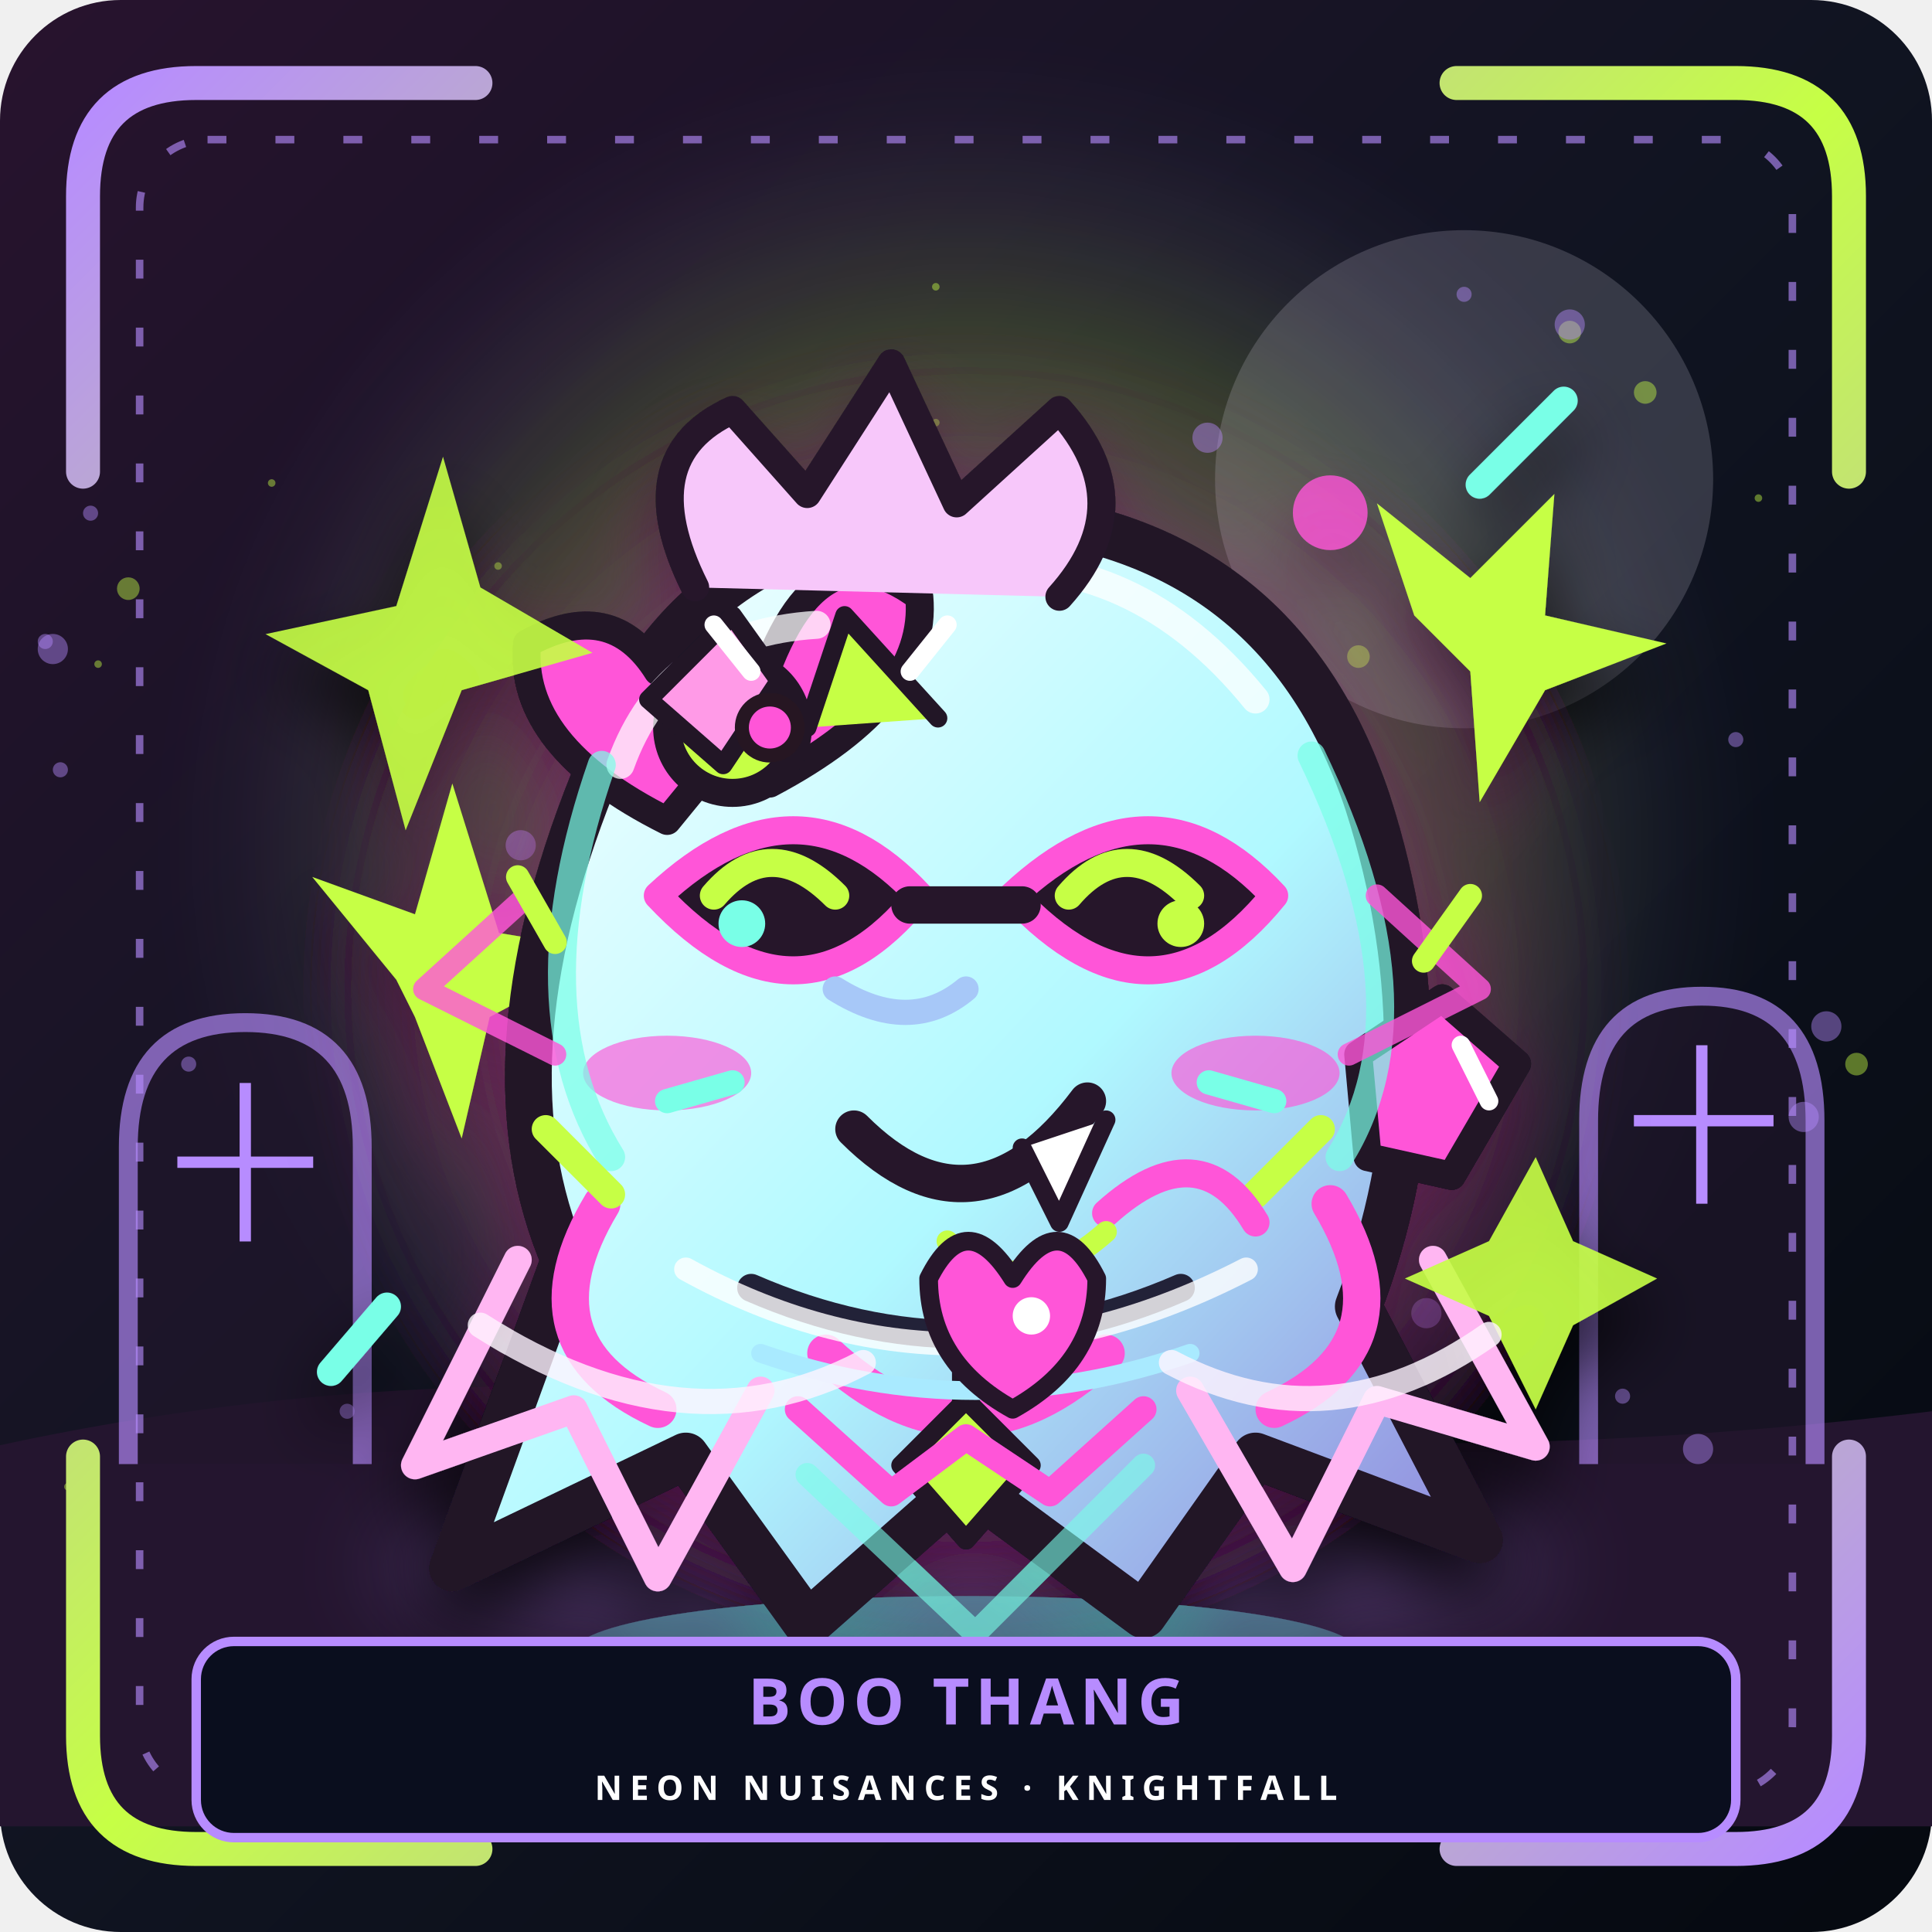
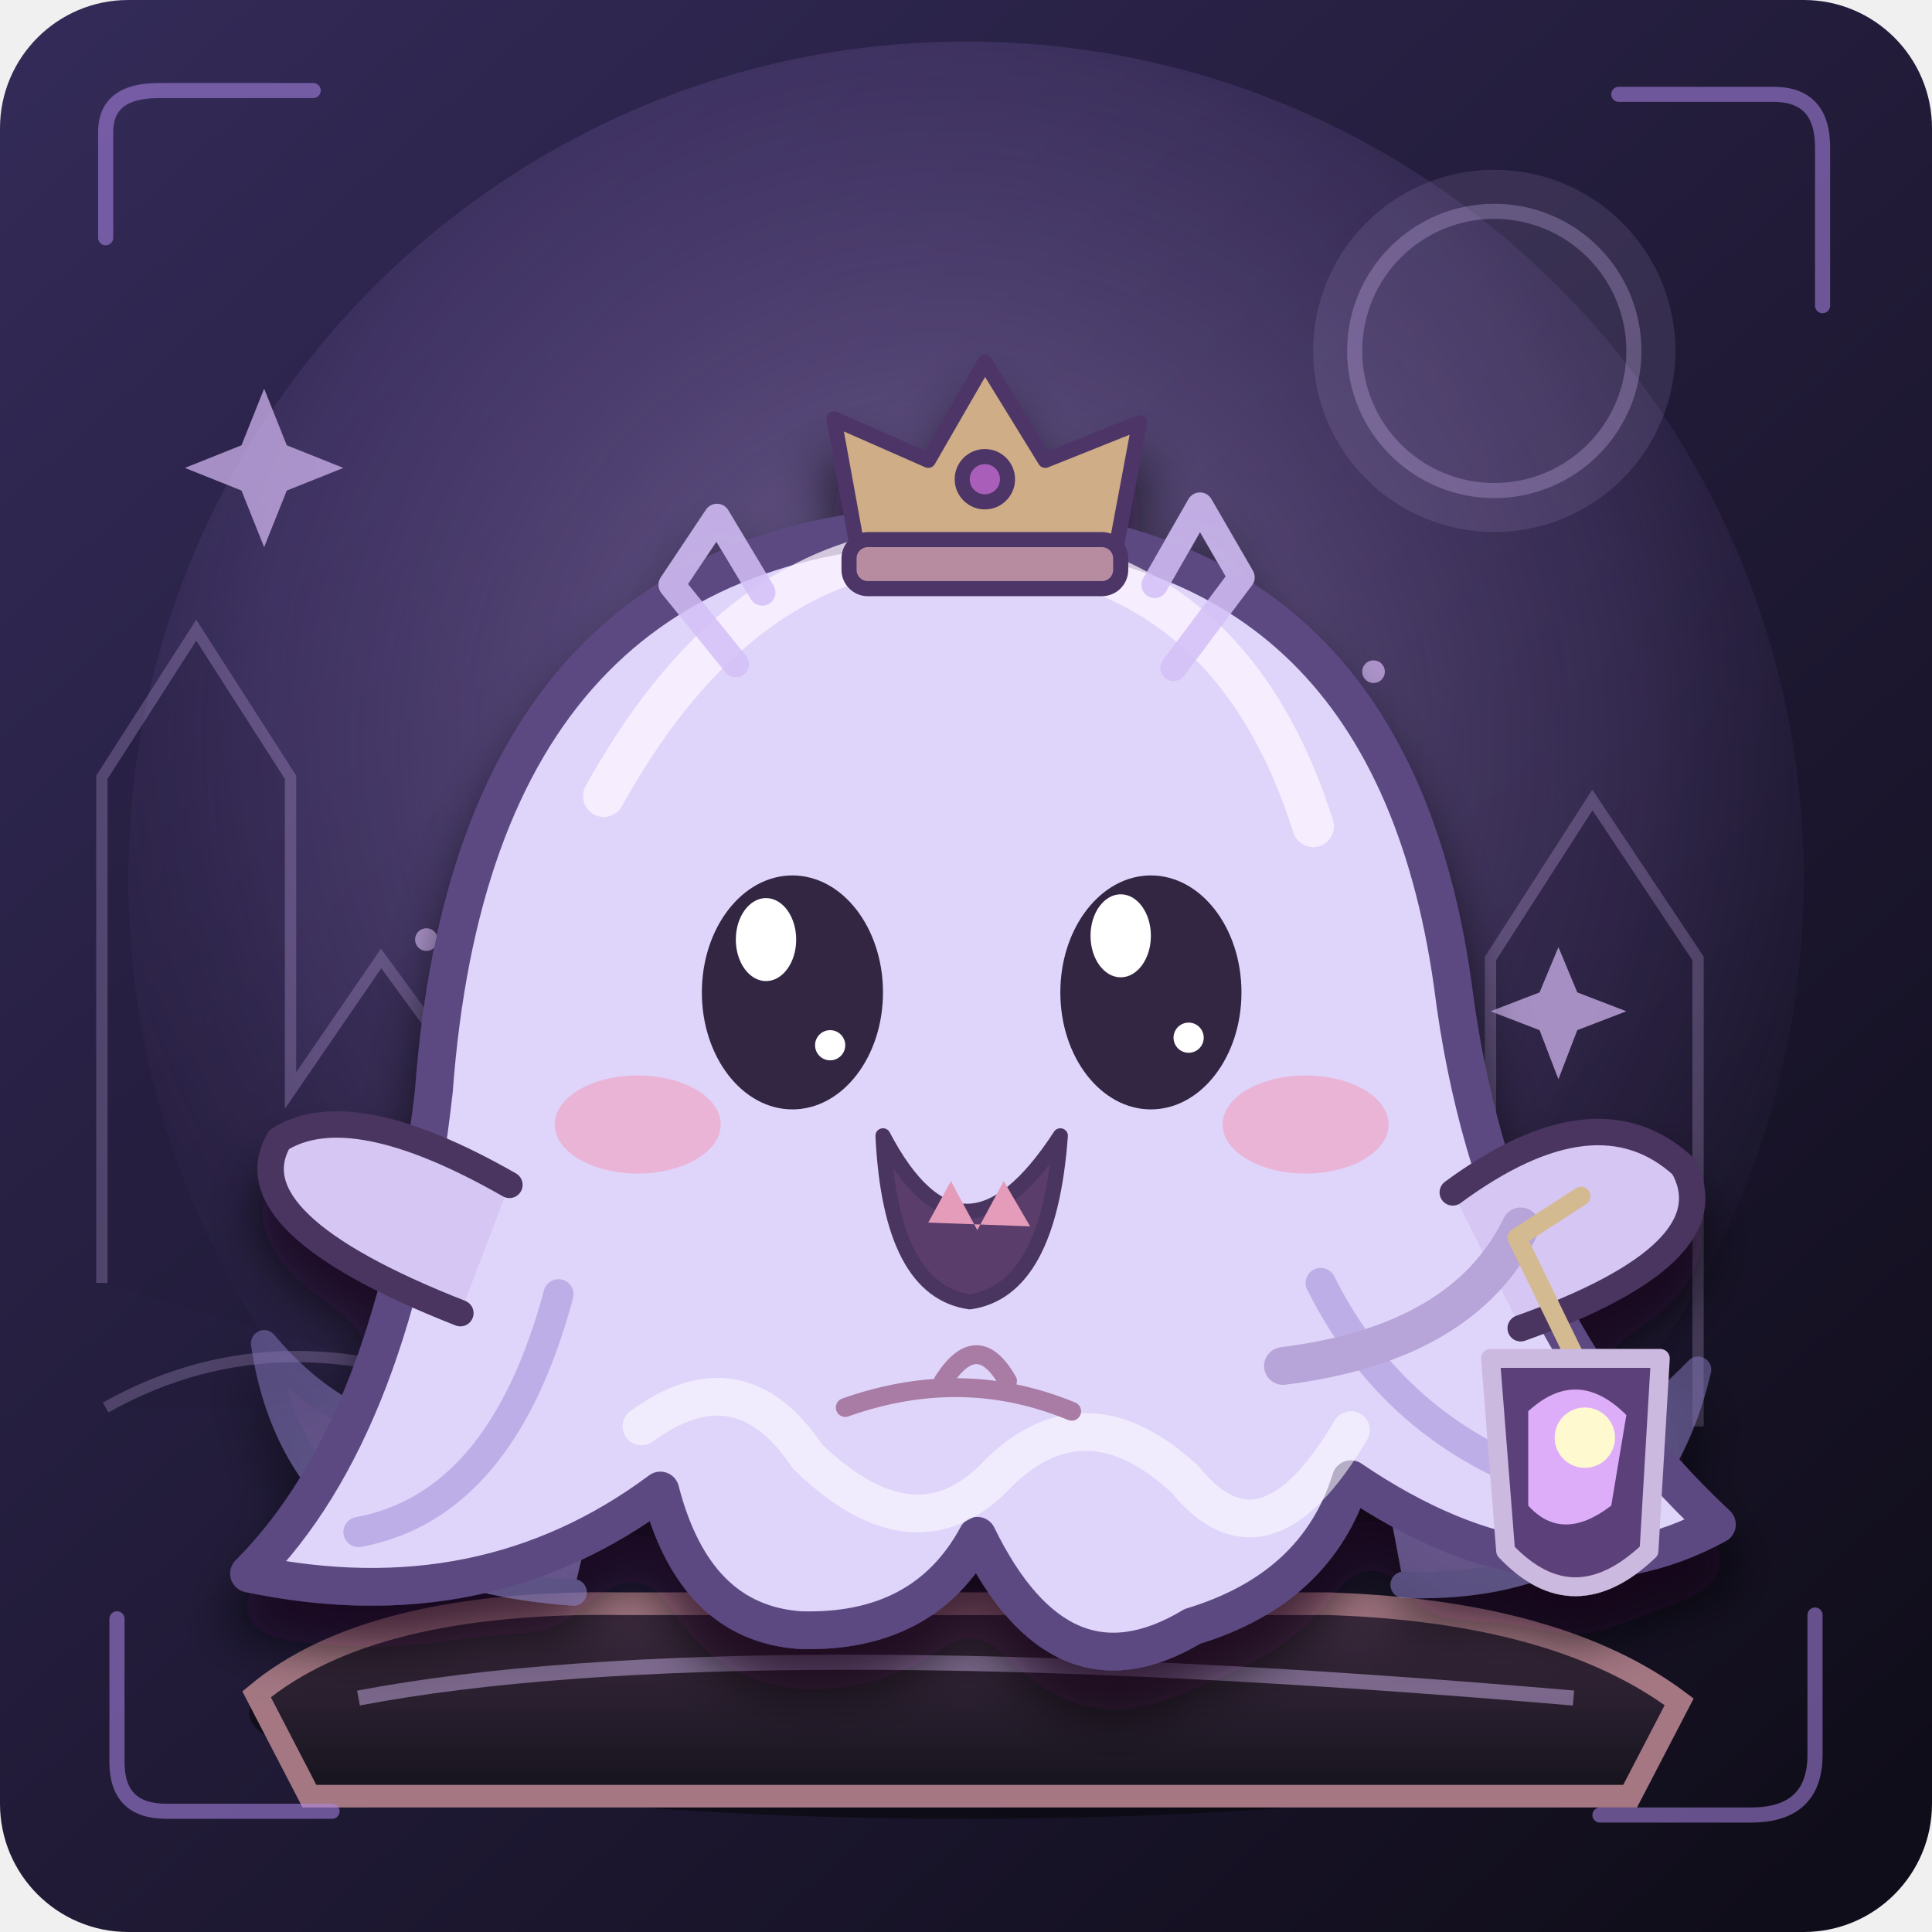
- <svg xmlns="http://www.w3.org/2000/svg" viewBox="0 0 512 512" role="img" aria-labelledby="portraitTitle portraitDesc">
+ <svg xmlns="http://www.w3.org/2000/svg" viewBox="0 0 512 512" role="img" aria-labelledby="boo-thang-title boo-thang-desc">
  <defs>
-     <linearGradient id="sceneBackground" x2="1" y2="1">
-       <stop stop-color="#28132e" />
-       <stop offset=".5" stop-color="#101421" />
-       <stop offset="1" stop-color="#050910" />
+     <linearGradient id="boo-thang-sky" x1="0" y1="0" x2=".9" y2="1">
+       <stop stop-color="#342b59" />
+       <stop offset=".56" stop-color="#201a36" />
+       <stop offset="1" stop-color="#100d1a" />
    </linearGradient>
-     <radialGradient id="sceneAura">
-       <stop stop-color="#b78cff" stop-opacity=".46" />
-       <stop offset=".65" stop-color="#c6ff45" stop-opacity=".19" />
-       <stop offset="1" stop-color="#b78cff" stop-opacity="0" />
+     <radialGradient id="boo-thang-aura" cx=".49" cy=".42" r=".63">
+       <stop stop-color="#d4b9f3" stop-opacity=".43" />
+       <stop offset=".65" stop-color="#ac87e7" stop-opacity=".15" />
+       <stop offset="1" stop-color="#201a36" stop-opacity="0" />
    </radialGradient>
-     <linearGradient id="neonTrim" x2="1" y2="1">
-       <stop stop-color="#b78cff" />
-       <stop offset=".5" stop-color="#c6ff45" />
-       <stop offset="1" stop-color="#b78cff" />
+     <linearGradient id="boo-thang-ground" x1="0" y1="0" x2="0" y2="1">
+       <stop stop-color="#3e2b40" />
+       <stop offset="1" stop-color="#15131d" />
    </linearGradient>
-     <filter id="sceneGlow">
-       <feGaussianBlur stdDeviation="12" />
-     </filter>
-     <filter id="characterDepth">
-       <feDropShadow dx="0" dy="10" stdDeviation="9" flood-color="#000" flood-opacity=".8" />
+     <filter id="boo-thang-shadow" x="-35%" y="-40%" width="170%" height="180%">
+       <feDropShadow dx="0" dy="11" stdDeviation="7" flood-color="#090710" flood-opacity=".7" />
    </filter>
  </defs>
-   <rect width="512" height="512" rx="32" fill="url(#sceneBackground)" />
-   <circle cx="256" cy="224" r="205" fill="url(#sceneAura)" filter="url(#sceneGlow)" />
-   <g style="color:#b78cff">
-     <circle cx="388" cy="127" r="66" fill="#f3eeff" opacity=".17" />
-     <path d="M0 383q120-26 246-9t266 0v110H0Z" fill="#24152f" />
-     <path d="M34 388v-84q0-33 31-33t31 33v84m325 0v-91q0-33 30-33t30 33v91" stroke="currentColor" stroke-width="5" fill="#21152b" opacity=".65" />
-     <path d="M65 287v42m-18-21h36m368-31v42m-18-22h37" stroke="currentColor" stroke-width="3" />
+   <rect x="0" y="0" width="512" height="512" rx="34" fill="url(#boo-thang-sky)" />
+   <circle cx="256" cy="233" r="222" fill="url(#boo-thang-aura)" />
+   <circle cx="396" cy="93" r="48" fill="#d4b9f3" opacity=".12" />
+   <circle cx="396" cy="93" r="37" fill="none" stroke="#d4b9f3" opacity=".28" stroke-width="4" />
+   <path d="M27 340V206l25-39 25 39v83l24-35 19 26v87m275-18v-95l27-42 28 42v124m-422-5q48-27 106 0" fill="#201a36" stroke="#d4b9f3" stroke-width="3" opacity=".24" />
+   <g fill="#d4b9f3" opacity=".72">
+     <path d="m70 103 6 15 15 6-15 6-6 15-6-15-15-6 15-6zm343 148 5 12 13 5-13 5-5 13-5-13-13-5 13-5z" />
+     <circle cx="364" cy="178" r="3" />
+     <circle cx="113" cy="249" r="3" />
+     <circle cx="402" cy="338" r="4" />
  </g>
-   <circle cx="226" cy="206" r="1" fill="#c6ff45" opacity=".44" />
-   <circle cx="92" cy="374" r="2" fill="#b78cff" opacity=".44" />
-   <circle cx="34" cy="156" r="3" fill="#c6ff45" opacity=".44" />
-   <circle cx="376" cy="276" r="4" fill="#b78cff" opacity=".44" />
-   <circle cx="72" cy="128" r="1" fill="#c6ff45" opacity=".44" />
-   <circle cx="388" cy="78" r="2" fill="#b78cff" opacity=".44" />
-   <circle cx="220" cy="168" r="3" fill="#c6ff45" opacity=".44" />
-   <circle cx="478" cy="296" r="4" fill="#b78cff" opacity=".44" />
-   <circle cx="18" cy="394" r="1" fill="#c6ff45" opacity=".44" />
-   <circle cx="24" cy="136" r="2" fill="#b78cff" opacity=".44" />
-   <circle cx="166" cy="326" r="3" fill="#c6ff45" opacity=".44" />
-   <circle cx="484" cy="272" r="4" fill="#b78cff" opacity=".44" />
-   <circle cx="132" cy="150" r="1" fill="#c6ff45" opacity=".44" />
-   <circle cx="12" cy="170" r="2" fill="#b78cff" opacity=".44" />
-   <circle cx="416" cy="88" r="3" fill="#c6ff45" opacity=".44" />
-   <circle cx="14" cy="172" r="4" fill="#b78cff" opacity=".44" />
-   <circle cx="248" cy="76" r="1" fill="#c6ff45" opacity=".44" />
-   <circle cx="340" cy="260" r="2" fill="#b78cff" opacity=".44" />
-   <circle cx="436" cy="104" r="3" fill="#c6ff45" opacity=".44" />
-   <circle cx="378" cy="348" r="4" fill="#b78cff" opacity=".44" />
-   <circle cx="248" cy="112" r="1" fill="#c6ff45" opacity=".44" />
-   <circle cx="16" cy="204" r="2" fill="#b78cff" opacity=".44" />
-   <circle cx="360" cy="174" r="3" fill="#c6ff45" opacity=".44" />
-   <circle cx="450" cy="384" r="4" fill="#b78cff" opacity=".44" />
-   <circle cx="298" cy="396" r="1" fill="#c6ff45" opacity=".44" />
-   <circle cx="430" cy="370" r="2" fill="#b78cff" opacity=".44" />
-   <circle cx="258" cy="302" r="3" fill="#c6ff45" opacity=".44" />
-   <circle cx="320" cy="116" r="4" fill="#b78cff" opacity=".44" />
-   <circle cx="466" cy="132" r="1" fill="#c6ff45" opacity=".44" />
-   <circle cx="460" cy="196" r="2" fill="#b78cff" opacity=".44" />
-   <circle cx="492" cy="282" r="3" fill="#c6ff45" opacity=".44" />
-   <circle cx="138" cy="224" r="4" fill="#b78cff" opacity=".44" />
-   <circle cx="26" cy="176" r="1" fill="#c6ff45" opacity=".44" />
-   <circle cx="50" cy="282" r="2" fill="#b78cff" opacity=".44" />
-   <circle cx="288" cy="322" r="3" fill="#c6ff45" opacity=".44" />
-   <circle cx="416" cy="86" r="4" fill="#b78cff" opacity=".44" />
-   <ellipse cx="256" cy="415" rx="155" ry="25" fill="#b78cff" opacity=".24" filter="url(#sceneGlow)" />
-   <g filter="url(#characterDepth)">
-     <svg x="58" y="74" width="396" height="396" data-starborn-ready="1" viewBox="0 0 160 160" role="img" aria-labelledby="title desc">
-       <defs>
-         <radialGradient id="aura">
-           <stop stop-color="#ff55d8" stop-opacity=".38" />
-           <stop offset="1" stop-color="#ff55d8" stop-opacity="0" />
-         </radialGradient>
-         <linearGradient id="sheet" x1="0" x2="1" y2="1">
-           <stop stop-color="#ffffff" />
-           <stop offset=".55" stop-color="#b0f9ff" />
-           <stop offset="1" stop-color="#8e80da" />
-         </linearGradient>
-       </defs>
-       <circle cx="80" cy="76" r="72" fill="url(#aura)" />
-       <ellipse cx="80" cy="147" rx="42" ry="6" fill="#79faff" opacity=".26" />
-       <g id="boo-figure" stroke-linecap="round" stroke-linejoin="round">
-         <path d="m19 75-9-11 11 4 4-14 5 16 12 2-13 7-3 13-5-13ZM128 36l-4-12 10 8 9-9-1 13 13 3-13 5-7 12-1-14Z" fill="#c6ff45" />
-         <path d="M37 105Q28 84 40 54Q49 26 80 25Q113 26 123 56Q132 84 122 110L135 135 111 126 99 143 80 129 63 144 50 126 25 138Z" fill="url(#sheet)" stroke="#201327" stroke-width="5" />
-         <path d="M41 99Q32 114 47 121M119 99q9 15-6 22" fill="none" stroke="#ff55d8" stroke-width="4" />
-         <path d="M47 42Q42 34 33 39Q32 50 48 58L57 47Z M57 47Q63 25 75 34Q76 45 59 54Z" fill="#ff55d8" stroke="#201327" stroke-width="3" />
-         <circle cx="55" cy="48" r="7" fill="#c6ff45" stroke="#201327" stroke-width="3" />
-         <path d="M47 66q15-14 28 0Q62 82 47 66M85 66q15-14 28 0Q100 82 85 66" fill="#251529" stroke="#ff55d8" stroke-width="3" />
-         <path d="M53 66q6-7 13 0M91 66q6-7 13 0" stroke="#c6ff45" stroke-width="3" fill="none" />
-         <path d="M74 67h12" stroke="#251529" stroke-width="4" />
-         <path d="M68 91q13 13 25-3" stroke="#251529" stroke-width="4" fill="none" />
-         <path d="m86 93 4 8 5-11" fill="#fff" stroke="#251529" stroke-width="2" />
-         <ellipse cx="48" cy="85" rx="9" ry="4" fill="#ff55d8" opacity=".65" />
-         <ellipse cx="111" cy="85" rx="9" ry="4" fill="#ff55d8" opacity=".65" />
-         <path d="M57 108Q80 118 103 108" fill="none" stroke="#242037" stroke-width="3" />
-         <path d="M65 115q15 14 30 0" stroke="#ff55d8" stroke-width="4" fill="none" />
-         <path d="M80 111v17" stroke="#201327" stroke-width="3" />
-         <path d="m73 127 7-7 7 7-7 8Z" fill="#c6ff45" stroke="#201327" stroke-width="2" />
-         <path d="m122 83 9-6 8 7-7 12-9-2Z" fill="#ff55d8" stroke="#201327" stroke-width="3" />
-         <path d="m133 82 3 6" stroke="#fff" stroke-width="2" />
-         <g id="premium-character-details" stroke-linecap="round" stroke-linejoin="round">
-           <path d="M43 52q5-14 21-15m16-6q18-2 31 14" fill="none" stroke="#ffffff" stroke-opacity=".74" stroke-width="3" />
-           <path d="m46 45 9-9 5 7-6 9Z" fill="#ff9ae7" stroke="#201327" stroke-width="2" />
-           <path d="M41 52q-9 26 1 42" fill="none" stroke="#79ffe7" stroke-width="3" opacity=".7" />
-           <path d="M117 51q13 27 3 43" fill="none" stroke="#79ffe7" stroke-width="3" opacity=".7" />
-           <path d="m32 105-11 22 17-6 9 18 11-20m72-14 11 20-17-5-9 18-11-19" fill="none" stroke="#ffb6f2" stroke-width="3" />
-           <path d="m35 91 7 7m76-7-7 7" stroke="#c6ff45" stroke-width="3" />
-           <path d="M50 106q29 16 60 0" fill="none" stroke="#ffffff" stroke-opacity=".8" stroke-width="2.5" />
-           <path d="M58 115q23 8 46 0" fill="none" stroke="#a9eaff" stroke-width="2" />
-           <path d="m62 121 10 9 8-6 9 6 10-9" fill="none" stroke="#ff55d8" stroke-width="2.8" />
-           <path d="m48 88 7-2m51 0 7 2" stroke="#79ffe7" stroke-width="2.6" />
-           <path d="m63 48 4-12 10 11" fill="#c6ff45" stroke="#201327" stroke-width="2" />
-           <path d="m74 42 4-5m-21 5-4-5" stroke="#ffffff" stroke-width="2" />
-           <circle cx="59" cy="48" r="3" fill="#ff55d8" stroke="#251324" stroke-width="1.5" />
-           <path d="M95 100q10-9 16 1" fill="none" stroke="#ff55d8" stroke-width="3" />
-           <path d="M66 76q8 5 14 0" fill="none" stroke="#a7c8f8" stroke-width="2.7" />
-           <circle cx="56" cy="69" r="2.5" fill="#79ffe7" />
-           <circle cx="103" cy="69" r="2.5" fill="#c6ff45" />
-           <path d="m33 66-11 10 14 7m88-17 11 10-14 7" stroke="#ff55d8" stroke-width="2.4" fill="none" opacity=".8" />
-           <path d="M78 103q8 7 17-1" fill="none" stroke="#c6ff45" stroke-width="2.3" />
-           <path d="m63 128 18 17 18-18" fill="none" stroke="#79ffe7" stroke-opacity=".6" stroke-width="2.5" />
-           <path d="m19 35 5-16 4 14 12 7-14 4-6 15-4-15-11-6ZM136 103l5-9 4 9 9 4-9 5-4 9-5-10-9-4Z" fill="#c6ff45" opacity=".9" />
-           <path d="m12 117 6-7m117-88 9-9" stroke="#79ffe7" stroke-width="3" />
-           <circle cx="119" cy="25" r="4" fill="#ff55d8" opacity=".8" />
-         </g>
+   <ellipse cx="256" cy="454" rx="190" ry="28" fill="#08080e" opacity=".69" />
+   <path d="M68 449q30-25 97-24h187q61 2 93 26l-13 25H82Z" fill="url(#boo-thang-ground)" stroke="#a47783" stroke-width="6" />
+   <path d="M95 450q100-19 322 0" fill="none" stroke="#d4b9f3" stroke-width="4" opacity=".47" />
+   <g filter="url(#boo-thang-shadow)">
+     <g class="creature" stroke="#4a355f" stroke-width="7" stroke-linecap="round" stroke-linejoin="round">
+       <path d="M164 371q-58 28-94-15 9 61 82 66m211-50q47 33 87-9-14 59-78 57" fill="#8c76bc" opacity=".54" stroke="#8175b5" />
+       <path d="M254 139q-128 1-139 150-10 89-49 128 62 13 109-22 9 35 37 37 33 1 47-25 22 45 57 24 33-10 42-39 53 36 97 12-59-55-70-143Q368 140 254 139Z" fill="#dfd5fa" stroke="#5d4a82" stroke-width="10" />
+       <path d="M160 211q46-83 123-62 47 13 65 70" fill="none" stroke="#fff6ff" stroke-width="11" opacity=".72" />
+       <path d="M148 343q-15 56-53 63m255-66q21 42 67 55" fill="none" stroke="#a995da" stroke-width="8" opacity=".6" />
+       <path d="M170 378q26-19 44 8 29 28 51 4 23-22 49 2 21 26 44-13" fill="none" stroke="#ffffff" stroke-width="10" opacity=".55" />
+       <ellipse cx="210" cy="263" rx="24" ry="31" fill="#302543" stroke="none" />
+       <ellipse cx="305" cy="263" rx="24" ry="31" fill="#302543" stroke="none" />
+       <g fill="#fff" stroke="none">
+         <ellipse cx="203" cy="249" rx="8" ry="11" />
+         <ellipse cx="297" cy="248" rx="8" ry="11" />
+         <circle cx="220" cy="277" r="4" />
+         <circle cx="315" cy="275" r="4" />
      </g>
-       <g stroke-linecap="round" stroke-linejoin="round">
-         <path d="M51 33q-7-14 4-19l8 9 9-14 7 15 11-10q9 10 0 20" fill="#f7c7fa" stroke="#25142b" stroke-width="3" />
-         <path d="M28 112q22 14 41 4m33 0q17 9 34-3" fill="none" stroke="#fff4ff" stroke-width="2.7" opacity=".8" />
-         <path d="M76 107q4-8 9 0 5-8 9 0 0 9-9 14-9-5-9-14Z" fill="#ff55d8" stroke="#27152b" stroke-width="2" />
-         <circle cx="87" cy="111" r="2" fill="#fff" />
-         <path d="m36 71-4-7m97 9 5-7" stroke="#c6ff45" stroke-width="2.5" />
+       <path d="M234 301q21 40 47 0-3 41-24 44-21-3-23-44Z" fill="#5a3c6a" stroke-width="4" />
+       <path d="m246 324 6-11 7 13 7-13 7 12" fill="#e49cba" stroke="none" />
+       <ellipse cx="169" cy="298" rx="22" ry="13" fill="#f19dbd" stroke="none" opacity=".59" />
+       <ellipse cx="346" cy="298" rx="22" ry="13" fill="#f19dbd" stroke="none" opacity=".59" />
+       <path d="M135 314q-42-24-61-12-13 22 48 46m263-32q38-28 61-7 13 23-43 43" fill="#d5c6f4" />
+       <path d="M340 362q48-6 63-37" fill="none" stroke="#b7a4d8" stroke-width="10" />
+       <path d="M402 328l18 37m-18-37 17-11" fill="none" stroke="#d4ba90" stroke-width="5" />
+       <path d="M395 360h45l-3 51q-20 19-38 0Z" fill="#5b4079" stroke="#ccb9e0" stroke-width="5" />
+       <path d="M405 374q13-12 26 1l-4 24q-13 10-22 0Z" fill="#ddadfa" stroke="none" />
+       <circle cx="420" cy="381" r="8" fill="#fff9d0" stroke="none" />
+       <path d="m195 176-17-21 12-18 12 20m109 20 18-24-11-19-12 21" fill="none" stroke="#d3c0f7" stroke-width="7" opacity=".85" />
+       <g transform="translate(261 147)" stroke="#4e3468" stroke-width="4">
+         <path d="m-34-3-6-33 25 11 15-26 16 26 25-10-6 32Z" fill="#cfad87" />
+         <rect x="-36" y="-4" width="72" height="13" rx="5" fill="#b78ca1" />
+         <circle cx="0" cy="-20" r="6" fill="#a95fba" />
      </g>
-     </svg>
+       <path d="M224 373q31-11 60 1m-34-8q9-14 17 0" fill="none" stroke="#a97ba5" stroke-width="5" />
+     </g>
  </g>
-   <path d="M22 125V52Q22 22 52 22h74M386 22h74q30 0 30 30v73M490 386v74q0 30-30 30h-74M126 490H52q-30 0-30-30v-74" stroke="url(#neonTrim)" stroke-width="9" stroke-linecap="round" fill="none" />
-   <rect x="37" y="37" width="438" height="438" rx="18" fill="none" stroke="#b78cff" stroke-width="2" stroke-dasharray="5 13" opacity=".62" />
-   <rect x="52" y="435" width="408" height="52" rx="10" fill="#0a0e1e" stroke="#b78cff" stroke-width="2.5" />
-   <text x="256" y="457" text-anchor="middle" font-family="sans-serif" font-size="17" font-weight="900" letter-spacing="1.5" fill="#b78cff">BOO THANG</text>
-   <text x="256" y="477" text-anchor="middle" font-family="sans-serif" font-size="9" font-weight="700" letter-spacing="2" fill="#fff">NEON NUISANCES · KNIGHTFALL</text>
+   <path d="M28 63V35q0-11 14-11h41M429 25h41q13 0 13 14v42M31 429v38q0 13 13 13h44M424 481h40q17 0 17-16v-37" fill="none" stroke="#ac87e7" stroke-width="4" opacity=".55" stroke-linecap="round" />
</svg>
